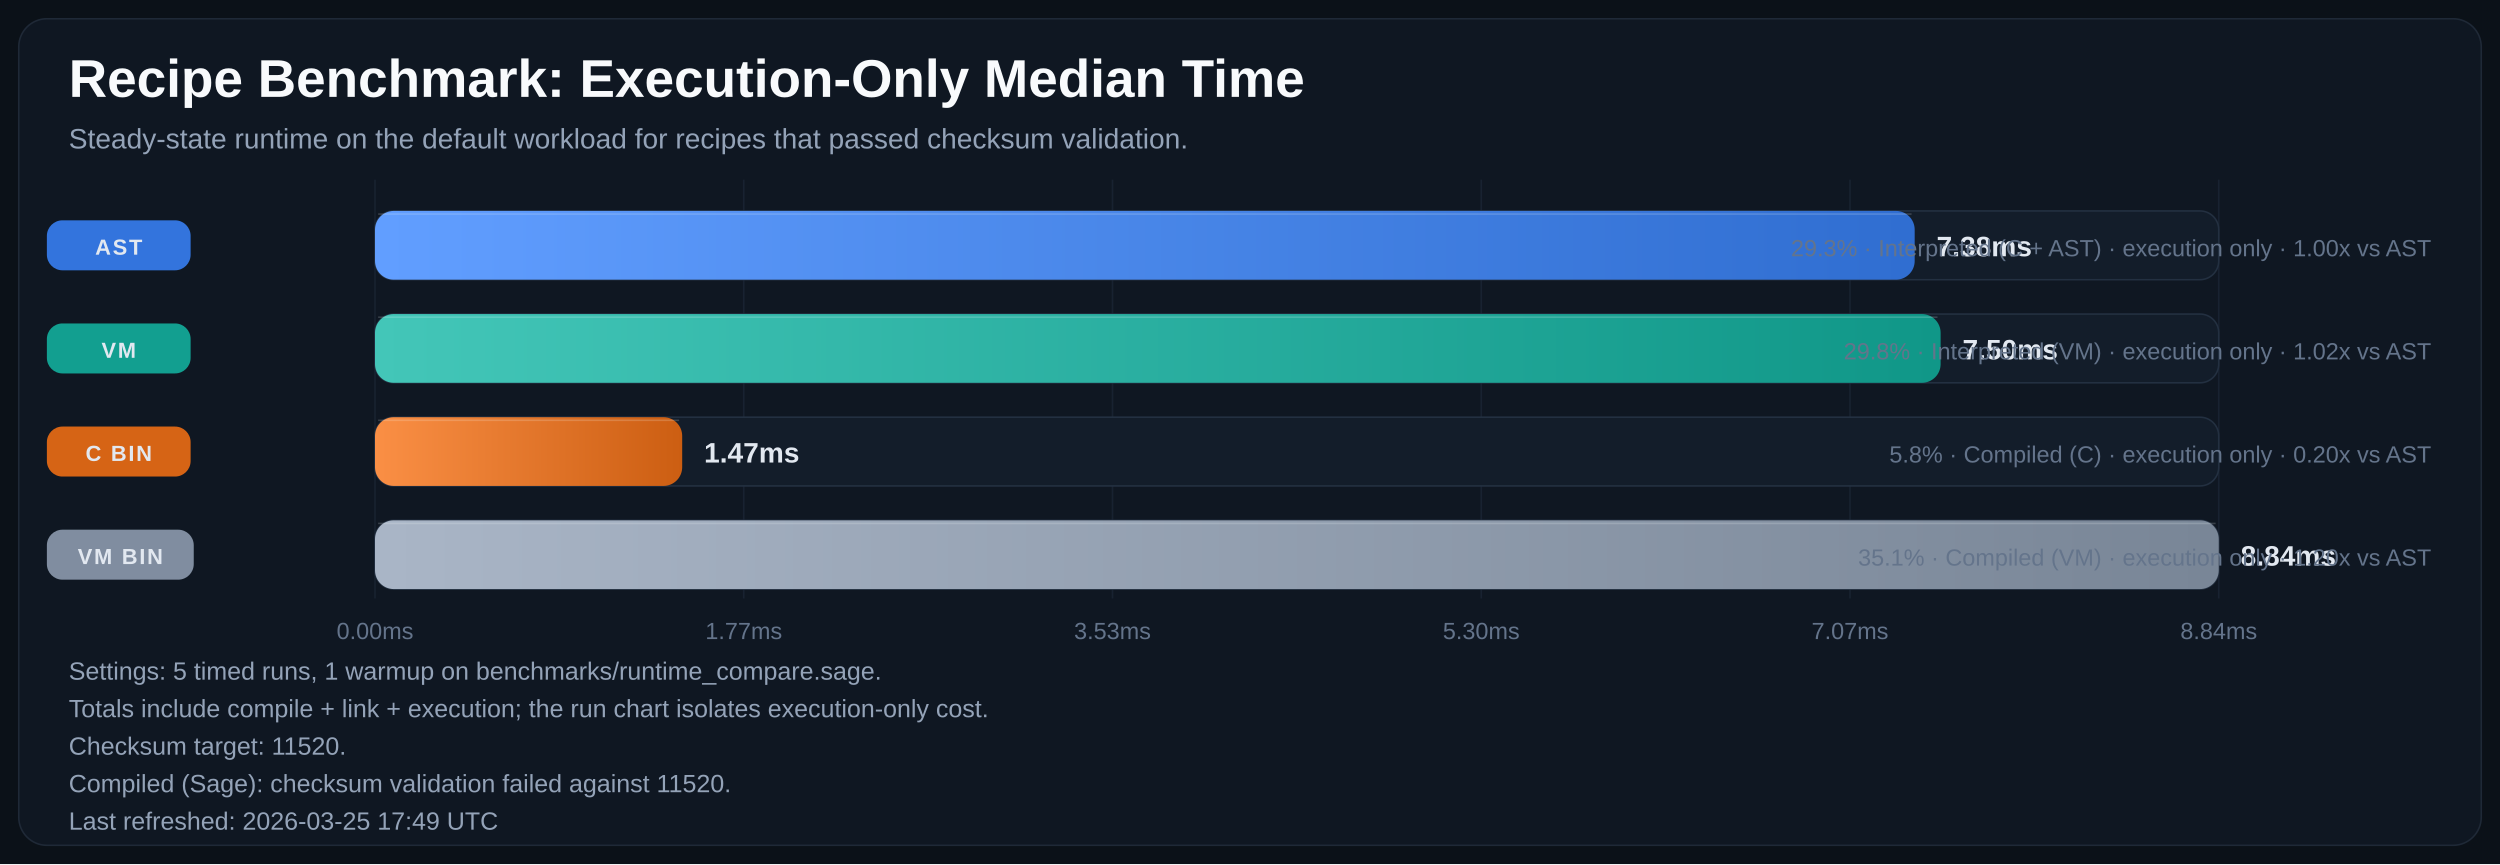
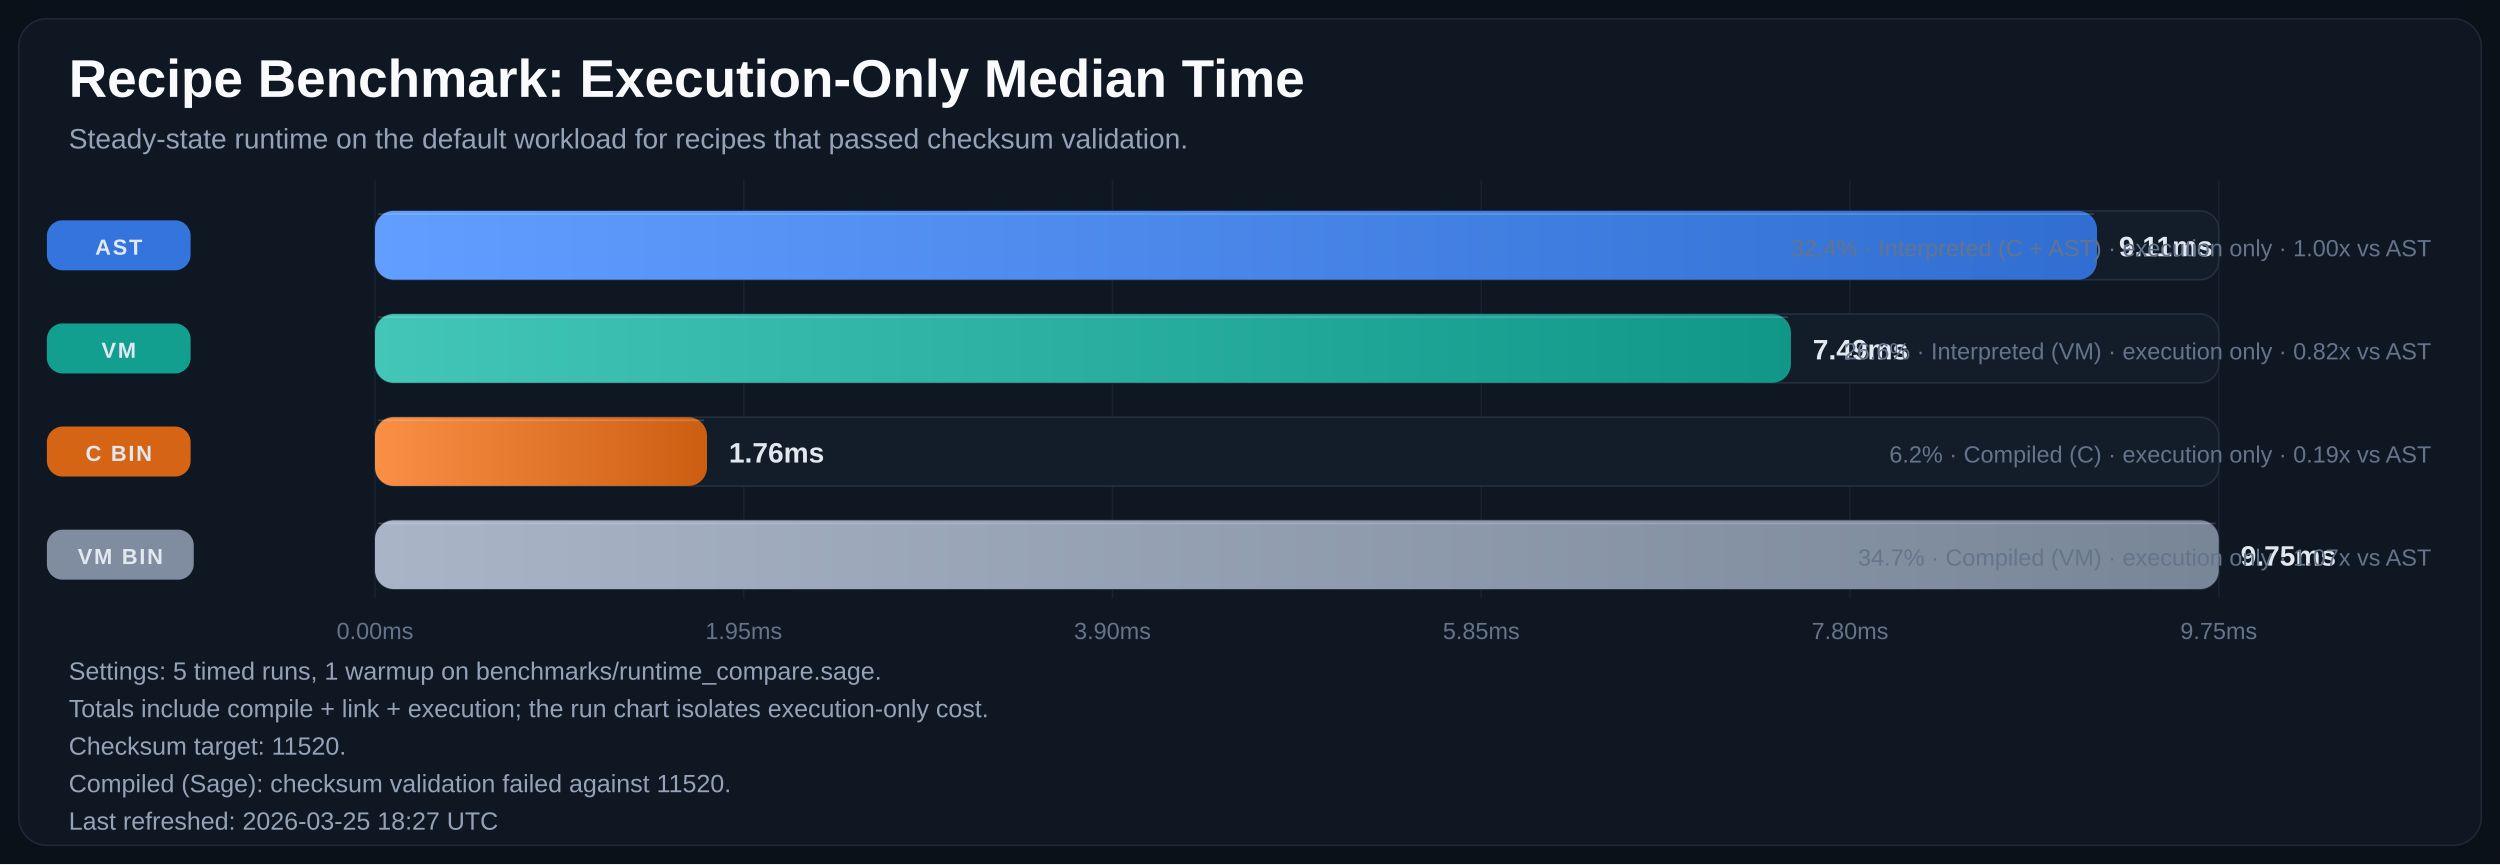
<svg xmlns="http://www.w3.org/2000/svg" width="1600" height="553" viewBox="0 0 1600 553" role="img" aria-labelledby="title desc">
  <defs>
    <linearGradient id="bar-gradient-0" x1="0%" y1="0%" x2="100%" y2="0%">
      <stop offset="0%" stop-color="#619EFF" />
      <stop offset="100%" stop-color="#306ED1" />
    </linearGradient>
    <linearGradient id="bar-gradient-1" x1="0%" y1="0%" x2="100%" y2="0%">
      <stop offset="0%" stop-color="#43C6B8" />
      <stop offset="100%" stop-color="#109788" />
    </linearGradient>
    <linearGradient id="bar-gradient-2" x1="0%" y1="0%" x2="100%" y2="0%">
      <stop offset="0%" stop-color="#FA8F45" />
      <stop offset="100%" stop-color="#CC5E12" />
    </linearGradient>
    <linearGradient id="bar-gradient-3" x1="0%" y1="0%" x2="100%" y2="0%">
      <stop offset="0%" stop-color="#A9B5C6" />
      <stop offset="100%" stop-color="#798697" />
    </linearGradient>
  </defs>
  <rect width="100%" height="100%" fill="#0B1118" />
  <rect x="12" y="12" width="1576" height="529" rx="18" fill="#0F1722" stroke="#1F2937" />
  <text x="44" y="62" fill="#F8FAFC" font-size="34" font-family="Segoe UI, Arial, sans-serif" font-weight="700">Recipe Benchmark: Execution-Only Median Time</text>
  <text x="44" y="95" fill="#94A3B8" font-size="18" font-family="Segoe UI, Arial, sans-serif">Steady-state runtime on the default workload for recipes that passed checksum validation.</text>
  <line x1="240.0" y1="115" x2="240.0" y2="383" stroke="#182231" stroke-width="1" />
  <text x="240.0" y="409" text-anchor="middle" fill="#64748B" font-size="15" font-family="Segoe UI, Arial, sans-serif">0.00ms</text>
  <line x1="476.0" y1="115" x2="476.0" y2="383" stroke="#182231" stroke-width="1" />
-   <text x="476.0" y="409" text-anchor="middle" fill="#64748B" font-size="15" font-family="Segoe UI, Arial, sans-serif">1.77ms</text>
+   <text x="476.0" y="409" text-anchor="middle" fill="#64748B" font-size="15" font-family="Segoe UI, Arial, sans-serif">1.95ms</text>
  <line x1="712.0" y1="115" x2="712.0" y2="383" stroke="#182231" stroke-width="1" />
-   <text x="712.0" y="409" text-anchor="middle" fill="#64748B" font-size="15" font-family="Segoe UI, Arial, sans-serif">3.53ms</text>
+   <text x="712.0" y="409" text-anchor="middle" fill="#64748B" font-size="15" font-family="Segoe UI, Arial, sans-serif">3.90ms</text>
  <line x1="948.0" y1="115" x2="948.0" y2="383" stroke="#182231" stroke-width="1" />
-   <text x="948.0" y="409" text-anchor="middle" fill="#64748B" font-size="15" font-family="Segoe UI, Arial, sans-serif">5.30ms</text>
+   <text x="948.0" y="409" text-anchor="middle" fill="#64748B" font-size="15" font-family="Segoe UI, Arial, sans-serif">5.85ms</text>
  <line x1="1184.0" y1="115" x2="1184.0" y2="383" stroke="#182231" stroke-width="1" />
-   <text x="1184.0" y="409" text-anchor="middle" fill="#64748B" font-size="15" font-family="Segoe UI, Arial, sans-serif">7.07ms</text>
+   <text x="1184.0" y="409" text-anchor="middle" fill="#64748B" font-size="15" font-family="Segoe UI, Arial, sans-serif">7.80ms</text>
  <line x1="1420.0" y1="115" x2="1420.0" y2="383" stroke="#182231" stroke-width="1" />
-   <text x="1420.0" y="409" text-anchor="middle" fill="#64748B" font-size="15" font-family="Segoe UI, Arial, sans-serif">8.84ms</text>
+   <text x="1420.0" y="409" text-anchor="middle" fill="#64748B" font-size="15" font-family="Segoe UI, Arial, sans-serif">9.75ms</text>
  <rect x="30" y="141.0" width="92" height="32" rx="10" fill="#3479E6" opacity="0.95" />
  <text x="76.0" y="163.0" text-anchor="middle" fill="#E2E8F0" font-size="14" font-family="Segoe UI, Arial, sans-serif" font-weight="700" letter-spacing="1.1">AST</text>
  <rect x="240" y="135" width="1180" height="44" rx="12" fill="#131D2A" stroke="#233041" />
-   <rect x="240" y="135" width="985.4" height="44" rx="12" fill="url(#bar-gradient-0)" />
-   <line x1="242.0" y1="137.0" x2="1223.4" y2="137.0" stroke="#F8FAFC" stroke-opacity="0.18" />
-   <text x="1239.4" y="164.0" fill="#E2E8F0" font-size="18" font-family="Segoe UI, Arial, sans-serif" font-weight="700">7.38ms</text>
-   <text x="1556" y="164.0" text-anchor="end" fill="#64748B" font-size="15" font-family="Segoe UI, Arial, sans-serif">29.3% · Interpreted (C + AST) · execution only · 1.00x vs AST</text>
+   <rect x="240" y="135" width="1102.1" height="44" rx="12" fill="url(#bar-gradient-0)" />
+   <line x1="242.0" y1="137.0" x2="1340.1" y2="137.0" stroke="#F8FAFC" stroke-opacity="0.18" />
+   <text x="1356.1" y="164.0" fill="#E2E8F0" font-size="18" font-family="Segoe UI, Arial, sans-serif" font-weight="700">9.11ms</text>
+   <text x="1556" y="164.0" text-anchor="end" fill="#64748B" font-size="15" font-family="Segoe UI, Arial, sans-serif">32.4% · Interpreted (C + AST) · execution only · 1.00x vs AST</text>
  <rect x="30" y="207.0" width="92" height="32" rx="10" fill="#12A695" opacity="0.95" />
  <text x="76.0" y="229.0" text-anchor="middle" fill="#E2E8F0" font-size="14" font-family="Segoe UI, Arial, sans-serif" font-weight="700" letter-spacing="1.1">VM</text>
  <rect x="240" y="201" width="1180" height="44" rx="12" fill="#131D2A" stroke="#233041" />
-   <rect x="240" y="201" width="1002.0" height="44" rx="12" fill="url(#bar-gradient-1)" />
-   <line x1="242.0" y1="203.0" x2="1240.0" y2="203.0" stroke="#F8FAFC" stroke-opacity="0.18" />
-   <text x="1256.0" y="230.0" fill="#E2E8F0" font-size="18" font-family="Segoe UI, Arial, sans-serif" font-weight="700">7.50ms</text>
-   <text x="1556" y="230.0" text-anchor="end" fill="#64748B" font-size="15" font-family="Segoe UI, Arial, sans-serif">29.8% · Interpreted (VM) · execution only · 1.02x vs AST</text>
+   <rect x="240" y="201" width="906.2" height="44" rx="12" fill="url(#bar-gradient-1)" />
+   <line x1="242.0" y1="203.0" x2="1144.2" y2="203.0" stroke="#F8FAFC" stroke-opacity="0.18" />
+   <text x="1160.2" y="230.0" fill="#E2E8F0" font-size="18" font-family="Segoe UI, Arial, sans-serif" font-weight="700">7.49ms</text>
+   <text x="1556" y="230.0" text-anchor="end" fill="#64748B" font-size="15" font-family="Segoe UI, Arial, sans-serif">26.6% · Interpreted (VM) · execution only · 0.82x vs AST</text>
  <rect x="30" y="273.0" width="92" height="32" rx="10" fill="#E06814" opacity="0.95" />
  <text x="76.0" y="295.0" text-anchor="middle" fill="#E2E8F0" font-size="14" font-family="Segoe UI, Arial, sans-serif" font-weight="700" letter-spacing="1.1">C BIN</text>
  <rect x="240" y="267" width="1180" height="44" rx="12" fill="#131D2A" stroke="#233041" />
-   <rect x="240" y="267" width="196.6" height="44" rx="12" fill="url(#bar-gradient-2)" />
-   <line x1="242.0" y1="269.0" x2="434.6" y2="269.0" stroke="#F8FAFC" stroke-opacity="0.18" />
-   <text x="450.6" y="296.0" fill="#E2E8F0" font-size="18" font-family="Segoe UI, Arial, sans-serif" font-weight="700">1.47ms</text>
-   <text x="1556" y="296.0" text-anchor="end" fill="#64748B" font-size="15" font-family="Segoe UI, Arial, sans-serif">5.8% · Compiled (C) · execution only · 0.20x vs AST</text>
+   <rect x="240" y="267" width="212.5" height="44" rx="12" fill="url(#bar-gradient-2)" />
+   <line x1="242.0" y1="269.0" x2="450.5" y2="269.0" stroke="#F8FAFC" stroke-opacity="0.18" />
+   <text x="466.5" y="296.0" fill="#E2E8F0" font-size="18" font-family="Segoe UI, Arial, sans-serif" font-weight="700">1.76ms</text>
+   <text x="1556" y="296.0" text-anchor="end" fill="#64748B" font-size="15" font-family="Segoe UI, Arial, sans-serif">6.2% · Compiled (C) · execution only · 0.19x vs AST</text>
  <rect x="30" y="339.0" width="94" height="32" rx="10" fill="#8593A6" opacity="0.95" />
  <text x="77.0" y="361.0" text-anchor="middle" fill="#E2E8F0" font-size="14" font-family="Segoe UI, Arial, sans-serif" font-weight="700" letter-spacing="1.1">VM BIN</text>
  <rect x="240" y="333" width="1180" height="44" rx="12" fill="#131D2A" stroke="#233041" />
  <rect x="240" y="333" width="1180.0" height="44" rx="12" fill="url(#bar-gradient-3)" />
  <line x1="242.0" y1="335.0" x2="1418.0" y2="335.0" stroke="#F8FAFC" stroke-opacity="0.18" />
-   <text x="1434.0" y="362.0" fill="#E2E8F0" font-size="18" font-family="Segoe UI, Arial, sans-serif" font-weight="700">8.84ms</text>
-   <text x="1556" y="362.0" text-anchor="end" fill="#64748B" font-size="15" font-family="Segoe UI, Arial, sans-serif">35.1% · Compiled (VM) · execution only · 1.20x vs AST</text>
+   <text x="1434.0" y="362.0" fill="#E2E8F0" font-size="18" font-family="Segoe UI, Arial, sans-serif" font-weight="700">9.75ms</text>
+   <text x="1556" y="362.0" text-anchor="end" fill="#64748B" font-size="15" font-family="Segoe UI, Arial, sans-serif">34.7% · Compiled (VM) · execution only · 1.07x vs AST</text>
  <text x="44" y="435" fill="#94A3B8" font-size="16" font-family="Segoe UI, Arial, sans-serif">Settings: 5 timed runs, 1 warmup on benchmarks/runtime_compare.sage.</text>
  <text x="44" y="459" fill="#94A3B8" font-size="16" font-family="Segoe UI, Arial, sans-serif">Totals include compile + link + execution; the run chart isolates execution-only cost.</text>
  <text x="44" y="483" fill="#94A3B8" font-size="16" font-family="Segoe UI, Arial, sans-serif">Checksum target: 11520.</text>
  <text x="44" y="507" fill="#94A3B8" font-size="16" font-family="Segoe UI, Arial, sans-serif">Compiled (Sage): checksum validation failed against 11520.</text>
-   <text x="44" y="531" fill="#94A3B8" font-size="16" font-family="Segoe UI, Arial, sans-serif">Last refreshed: 2026-03-25 17:49 UTC</text>
+   <text x="44" y="531" fill="#94A3B8" font-size="16" font-family="Segoe UI, Arial, sans-serif">Last refreshed: 2026-03-25 18:27 UTC</text>
</svg>
